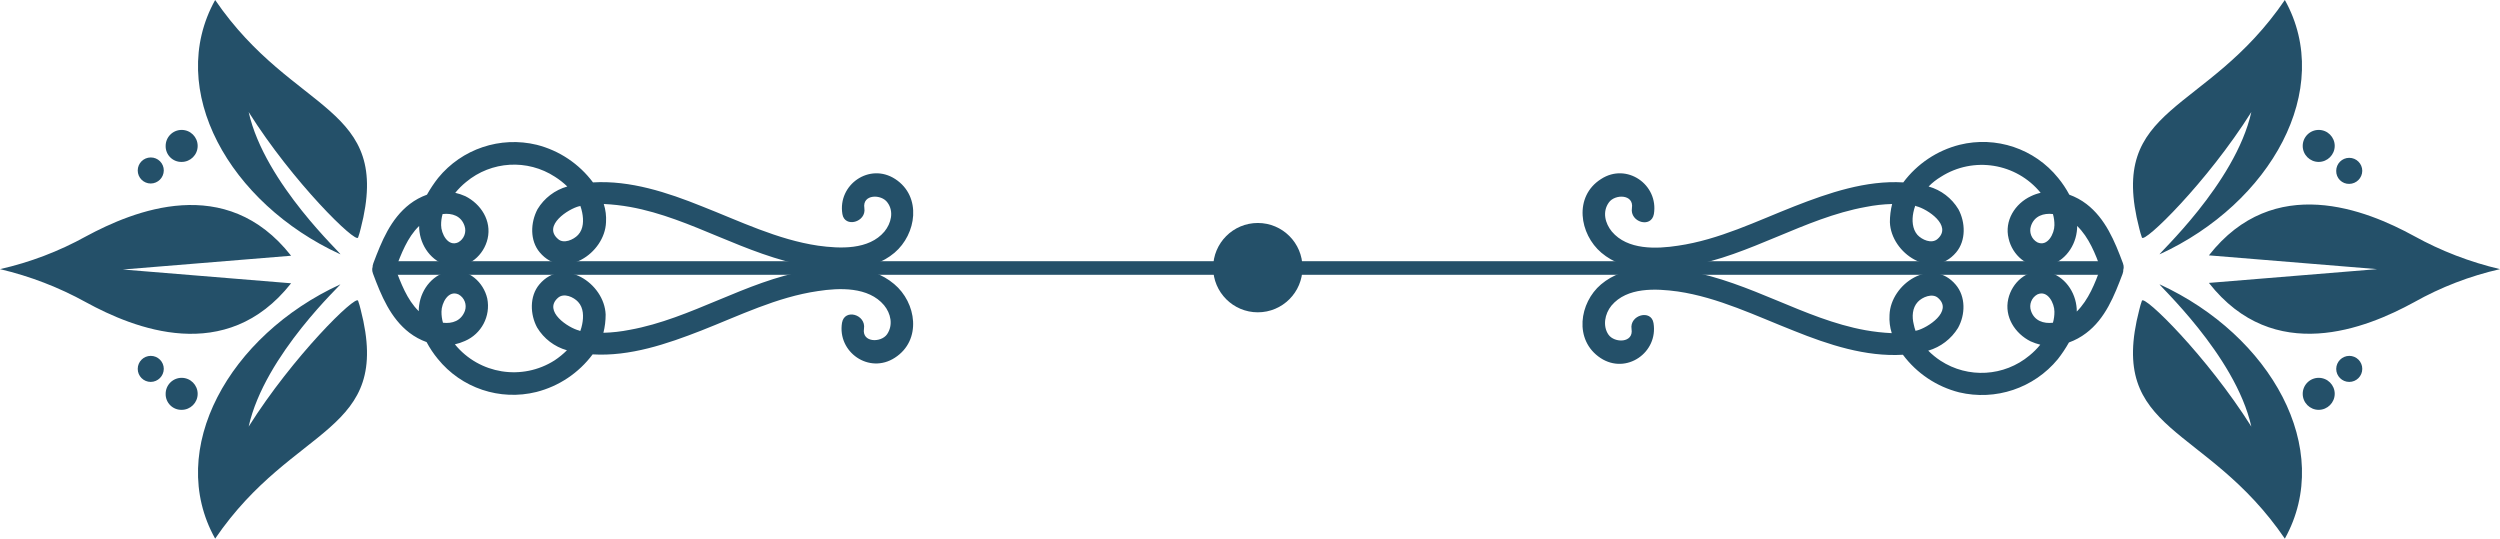
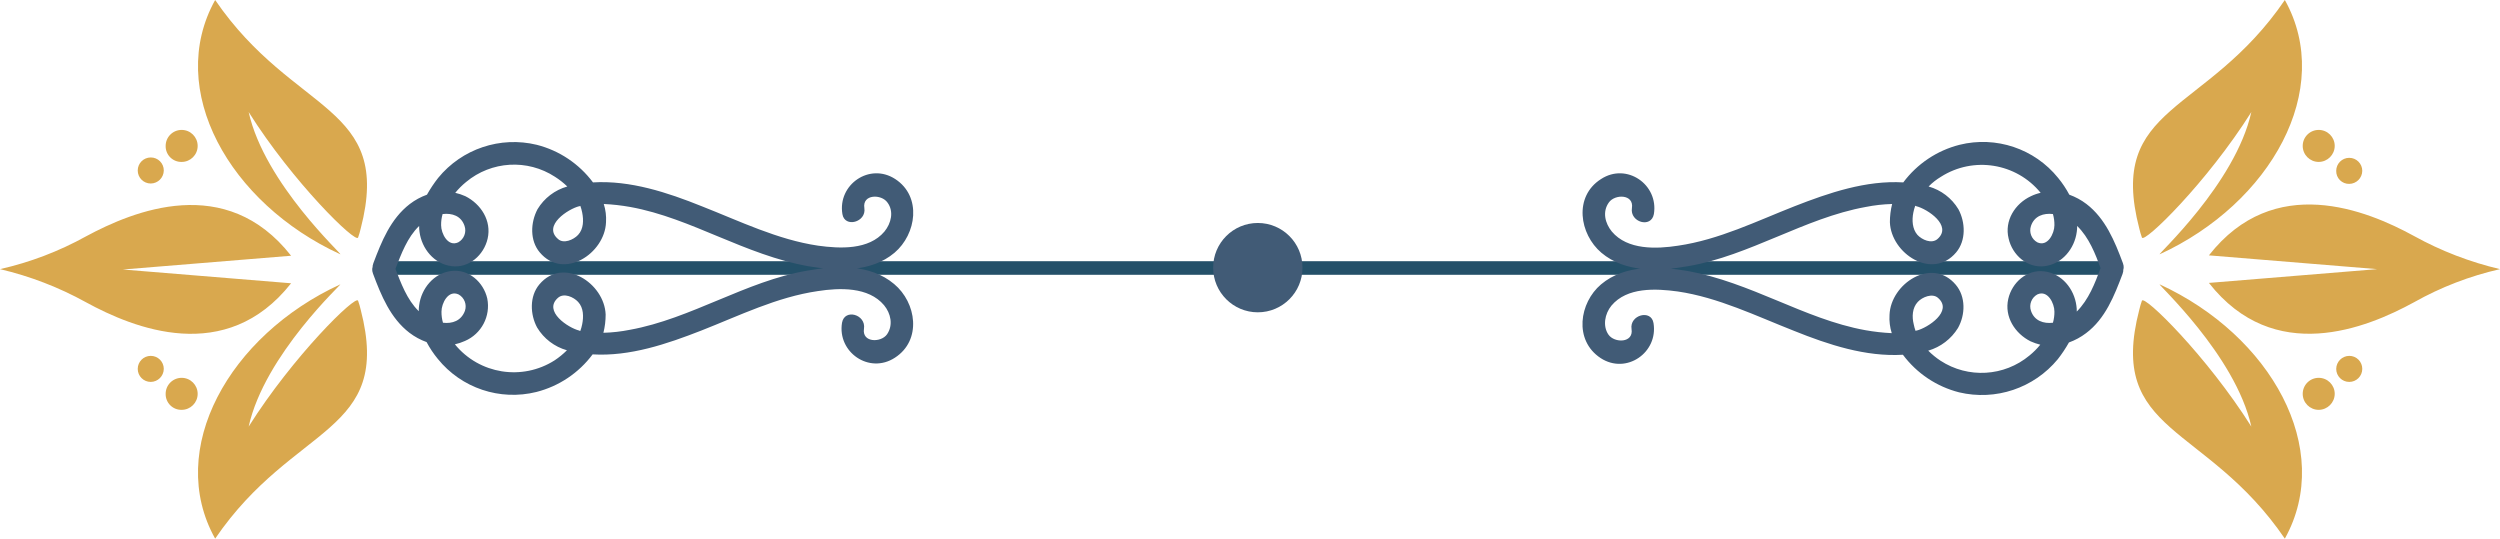
<svg xmlns="http://www.w3.org/2000/svg" viewBox="0 0 671.6 144.7">
  <defs>
-     <style>.cls-1,.cls-2{fill:#245069;}.cls-1{stroke:#245069;stroke-linecap:round;stroke-width:3.65px;}.cls-3{fill:none;}</style>
+     <style>.cls-1,.cls-3{fill:#415b76;}.cls-1{stroke:#245069;stroke-linecap:round;stroke-width:3.65px;}.cls-2{fill:#d9a84e;}.cls-4{fill:none;}</style>
  </defs>
  <g id="Layer_2" data-name="Layer 2">
    <g id="Layer_1-2" data-name="Layer 1">
      <g id="Page-1">
        <path id="Path-30" class="cls-1" d="M105,72H566" />
        <path id="Path-31" class="cls-2" d="M66.8,114.6c4.3-19.4,25.5-38.7,24.6-38.2-29.8,13.7-47,44.3-33.6,68.3,21.2-31.1,47.8-27.9,39.1-61.5a21.72,21.72,0,0,0-.7-2.4C95.7,79,78.7,95.7,66.8,114.6ZM96.2,63.8a21.72,21.72,0,0,0,.7-2.4C105.6,27.9,79,31,57.8,0,44.4,24.1,61.6,54.6,91.4,68.3c1,.4-20.3-18.9-24.6-38.2C78.7,49,95.7,65.6,96.2,63.8Zm-18,12.3L33,72.4l45.2-3.7C60.7,46.4,35.9,56.6,23.1,63.5A87.61,87.61,0,0,1,0,72.3a90.48,90.48,0,0,1,23.1,8.9c12.8,7,37.6,17.1,55.1-5.1ZM40.5,102.6A3.54,3.54,0,0,0,44,99.1a3.5,3.5,0,1,0-3.5,3.5Zm0-53.3A3.54,3.54,0,0,0,44,45.8a3.48,3.48,0,0,0-3.5-3.5,3.5,3.5,0,0,0,0,7Zm8.3,60.8a4.3,4.3,0,1,0-4.3-4.3A4.21,4.21,0,0,0,48.8,110.1Zm0-66.6a4.3,4.3,0,1,0-4.3-4.3A4.21,4.21,0,0,0,48.8,43.5Z" />
-         <path id="Path-32" class="cls-2" d="M349.9,71.9a12,12,0,1,0-12,12A12,12,0,0,0,349.9,71.9Z" />
-         <path id="Path-33" class="cls-3" d="M337.8,57a15.8,15.8,0,1,0,15.8,15.8A15.83,15.83,0,0,0,337.8,57Zm0,7.6a8.2,8.2,0,1,1-8.2,8.2A8.24,8.24,0,0,1,337.8,64.6Z" />
+         <path id="Path-32" class="cls-3" d="M349.9,71.9a12,12,0,1,0-12,12A12,12,0,0,0,349.9,71.9Z" />
+         <path id="Path-33" class="cls-4" d="M337.8,57a15.8,15.8,0,1,0,15.8,15.8A15.83,15.83,0,0,0,337.8,57Zm0,7.6a8.2,8.2,0,1,1-8.2,8.2A8.24,8.24,0,0,1,337.8,64.6Z" />
        <path id="Path-34" class="cls-2" d="M575.4,80.8a21.72,21.72,0,0,0-.7,2.4c-8.7,33.5,17.9,30.4,39.1,61.5,13.4-24.1-3.8-54.6-33.6-68.3-1-.4,20.3,18.9,24.6,38.2C592.9,95.7,575.9,79,575.4,80.8Zm29.4-50.7c-4.3,19.3-25.6,38.6-24.6,38.2C610,54.6,627.2,24,613.8,0,592.6,31.1,566,27.9,574.7,61.4a21.72,21.72,0,0,0,.7,2.4C575.9,65.6,592.9,49,604.8,30.1Zm43.7,51.1a86.05,86.05,0,0,1,23.1-8.9,90.48,90.48,0,0,1-23.1-8.9c-12.8-7-37.6-17.1-55.1,5.2l45.2,3.7L593.4,76c17.5,22.3,42.3,12.2,55.1,5.2ZM634.6,99.1a3.48,3.48,0,0,0-3.5-3.5,3.54,3.54,0,0,0-3.5,3.5,3.5,3.5,0,1,0,7,0Zm0-53.2a3.5,3.5,0,1,0-7,0,3.42,3.42,0,0,0,3.5,3.5A3.54,3.54,0,0,0,634.6,45.9Zm-7.4,59.9a4.3,4.3,0,1,0-4.3,4.3A4.33,4.33,0,0,0,627.2,105.8Zm0-66.6a4.3,4.3,0,1,0-4.3,4.3A4.33,4.33,0,0,0,627.2,39.2Z" />
-         <path id="Path-35" class="cls-2" d="M240.5,48.1c-6.9-4.5-15.5,1.5-14.2,9.4.6,3.8,6.5,2.2,5.9-1.6s4.6-3.8,6.2-1.5c1.8,2.4,1,5.6-.8,7.8-4.2,5-12,4.6-17.8,3.8-10.9-1.6-21.1-6.6-31.3-10.6-9.2-3.7-19.2-7-29.2-6.4a27.22,27.22,0,0,0-15.1-10.1,26.24,26.24,0,0,0-26.5,8.9,35.2,35.2,0,0,0-3,4.5,17.18,17.18,0,0,0-4.6,2.5c-5.2,4-7.6,10.1-9.8,15.9-1.4,3.7,4.5,5.2,5.9,1.6,1.6-4.1,3.2-8.5,6.4-11.6a9.15,9.15,0,0,0,.1,1.6c.6,4.5,3.9,8.6,8.6,9.2s8.7-3,9.7-7.4c1.1-4.8-1.8-9.3-6-11.4a14.26,14.26,0,0,0-2.7-.9,19.86,19.86,0,0,1,2.9-2.9,20.14,20.14,0,0,1,23.9-1.4,21,21,0,0,1,3.3,2.6,13.66,13.66,0,0,0-8,6.1c-1.9,3.6-2.1,8.4.6,11.6,6.4,7.6,17.5.3,17.8-8.1a13.48,13.48,0,0,0-.6-4.9,55.07,55.07,0,0,1,7.1.8c8.3,1.5,16.1,4.8,23.8,8S208.7,70,217,71.5c7.8,1.3,16.9,1.8,23.3-3.6C246.2,62.9,247.7,52.8,240.5,48.1ZM124.8,60.7a3.68,3.68,0,0,1-1.7,4.4c-2.8,1.3-4.6-2.4-4.6-4.6a10.32,10.32,0,0,1,.4-3C121.5,57.2,123.9,58,124.8,60.7Zm30.5,2.4c-1.2,1.3-3.9,2.5-5.4,1.1-4.2-3.6,2.8-8.1,5.7-8.8a.37.37,0,0,0,.3-.1,12.09,12.09,0,0,1,.5,1.8C156.8,59.1,156.8,61.5,155.3,63.1Zm84.9,13.2c-6.4-5.4-15.5-5-23.3-3.6-8.3,1.4-16.2,4.7-23.9,7.9s-15.5,6.5-23.8,8a41.71,41.71,0,0,1-7.1.8,19.93,19.93,0,0,0,.6-4.9c-.3-8.4-11.4-15.7-17.8-8.1-2.7,3.2-2.5,8.1-.6,11.6a13.66,13.66,0,0,0,8,6.1,21.58,21.58,0,0,1-3.3,2.7,20.42,20.42,0,0,1-26.8-4.3,14.26,14.26,0,0,0,2.7-.9,10.24,10.24,0,0,0,6-11.4c-1-4.4-5-8-9.7-7.4s-8,4.7-8.6,9.2a8.6,8.6,0,0,0-.1,1.6c-3.2-3.1-4.8-7.6-6.4-11.7-1.4-3.6-7.3-2.1-5.9,1.6,2.2,5.9,4.7,12,9.8,15.9a17.18,17.18,0,0,0,4.6,2.5,27.11,27.11,0,0,0,3,4.5,26,26,0,0,0,26.5,8.9,27.22,27.22,0,0,0,15.1-10.1c10,.6,20-2.8,29.2-6.4,10.2-4,20.3-9,31.3-10.6,5.8-.9,13.6-1.2,17.8,3.8,1.8,2.2,2.5,5.3.8,7.8-1.6,2.3-6.8,2.3-6.2-1.5s-5.2-5.5-5.9-1.6c-1.3,7.9,7.3,13.9,14.2,9.4C247.7,91.4,246.2,81.3,240.2,76.3ZM119,86.7a10.32,10.32,0,0,1-.4-3c0-2.2,1.8-5.9,4.6-4.6a3.68,3.68,0,0,1,1.7,4.4C123.9,86.2,121.5,87,119,86.7Zm37.4.4a12.09,12.09,0,0,1-.5,1.8.37.37,0,0,1-.3-.1c-2.9-.7-9.8-5.2-5.7-8.8,1.6-1.4,4.2-.2,5.4,1.1C156.8,82.7,156.8,85.1,156.4,87.1ZM430.2,67.9c6.4,5.4,15.5,5,23.3,3.6,8.3-1.4,16.2-4.7,23.9-7.9s15.5-6.5,23.8-8a41.71,41.71,0,0,1,7.1-.8,19.93,19.93,0,0,0-.6,4.9c.3,8.4,11.4,15.7,17.8,8.1,2.7-3.2,2.5-8.1.6-11.6a13.66,13.66,0,0,0-8-6.1,16.44,16.44,0,0,1,3.3-2.6,20.42,20.42,0,0,1,26.8,4.3,11.42,11.42,0,0,0-2.6.9c-4.3,2-7.2,6.6-6,11.4,1,4.4,5,8,9.7,7.4s8-4.7,8.6-9.2a8.6,8.6,0,0,0,.1-1.6c3.2,3.1,4.9,7.5,6.4,11.6,1.4,3.6,7.3,2.1,5.9-1.6-2.2-5.9-4.7-12-9.8-15.9a17.18,17.18,0,0,0-4.6-2.5,27.11,27.11,0,0,0-3-4.5,26,26,0,0,0-26.5-8.9A27.22,27.22,0,0,0,511.3,49c-10-.6-20,2.8-29.2,6.4-10.2,4-20.3,9-31.3,10.6-5.8.9-13.6,1.2-17.8-3.8-1.8-2.2-2.6-5.3-.8-7.8,1.6-2.3,6.8-2.3,6.2,1.5s5.2,5.5,5.9,1.6c1.3-7.9-7.3-13.9-14.2-9.4C422.7,52.8,424.3,62.9,430.2,67.9ZM551.5,57.5a10.32,10.32,0,0,1,.4,3c0,2.2-1.8,5.9-4.6,4.6a3.68,3.68,0,0,1-1.7-4.4C546.5,58,549,57.2,551.5,57.5ZM514,57.1a12.09,12.09,0,0,1,.5-1.8.37.37,0,0,1,.3.1c2.9.7,9.8,5.2,5.7,8.8-1.6,1.4-4.2.2-5.4-1.1C513.7,61.5,513.6,59.1,514,57.1ZM430,96.2c6.9,4.5,15.5-1.5,14.2-9.4-.6-3.8-6.5-2.2-5.9,1.6s-4.6,3.8-6.2,1.5-1-5.6.8-7.8c4.2-5,11.9-4.6,17.8-3.8,10.9,1.6,21.1,6.6,31.3,10.6,9.2,3.7,19.2,7,29.2,6.4a27.22,27.22,0,0,0,15.1,10.1,26.44,26.44,0,0,0,26.5-8.9,35.2,35.2,0,0,0,3-4.5,17.18,17.18,0,0,0,4.6-2.5c5.2-3.9,7.6-10.1,9.8-15.9,1.4-3.7-4.5-5.2-5.9-1.6-1.5,4.1-3.2,8.5-6.4,11.7a8.6,8.6,0,0,0-.1-1.6c-.6-4.5-3.9-8.6-8.6-9.2s-8.7,3-9.7,7.4c-1.1,4.8,1.8,9.3,6,11.4a16.14,16.14,0,0,0,2.6.9,19.86,19.86,0,0,1-2.9,2.9,20.14,20.14,0,0,1-23.9,1.4,20.55,20.55,0,0,1-3.3-2.7,14,14,0,0,0,8-6.1c2-3.6,2.1-8.4-.6-11.6-6.4-7.6-17.5-.3-17.8,8.1a13.48,13.48,0,0,0,.6,4.9,55.07,55.07,0,0,1-7.1-.8c-8.3-1.5-16.1-4.8-23.8-8s-15.6-6.4-23.9-7.9c-7.7-1.3-16.9-1.8-23.3,3.6C424.3,81.3,422.7,91.4,430,96.2ZM545.6,83.5a3.68,3.68,0,0,1,1.7-4.4c2.8-1.3,4.6,2.4,4.6,4.6a10.32,10.32,0,0,1-.4,3C549,87,546.5,86.2,545.6,83.5Zm-30.4-2.4c1.2-1.3,3.9-2.4,5.4-1.1,4.2,3.6-2.8,8.1-5.7,8.8a.37.37,0,0,0-.3.1,12.09,12.09,0,0,1-.5-1.8C513.6,85.1,513.7,82.7,515.2,81.1Z" />
+         <path id="Path-35" class="cls-3" d="M240.5,48.1c-6.9-4.5-15.5,1.5-14.2,9.4.6,3.8,6.5,2.2,5.9-1.6s4.6-3.8,6.2-1.5c1.8,2.4,1,5.6-.8,7.8-4.2,5-12,4.6-17.8,3.8-10.9-1.6-21.1-6.6-31.3-10.6-9.2-3.7-19.2-7-29.2-6.4a27.22,27.22,0,0,0-15.1-10.1,26.24,26.24,0,0,0-26.5,8.9,35.2,35.2,0,0,0-3,4.5,17.18,17.18,0,0,0-4.6,2.5c-5.2,4-7.6,10.1-9.8,15.9-1.4,3.7,4.5,5.2,5.9,1.6,1.6-4.1,3.2-8.5,6.4-11.6a9.15,9.15,0,0,0,.1,1.6c.6,4.5,3.9,8.6,8.6,9.2s8.7-3,9.7-7.4c1.1-4.8-1.8-9.3-6-11.4a14.26,14.26,0,0,0-2.7-.9,19.86,19.86,0,0,1,2.9-2.9,20.14,20.14,0,0,1,23.9-1.4,21,21,0,0,1,3.3,2.6,13.66,13.66,0,0,0-8,6.1c-1.9,3.6-2.1,8.4.6,11.6,6.4,7.6,17.5.3,17.8-8.1a13.48,13.48,0,0,0-.6-4.9,55.07,55.07,0,0,1,7.1.8c8.3,1.5,16.1,4.8,23.8,8S208.7,70,217,71.5c7.8,1.3,16.9,1.8,23.3-3.6C246.2,62.9,247.7,52.8,240.5,48.1ZM124.8,60.7a3.68,3.68,0,0,1-1.7,4.4c-2.8,1.3-4.6-2.4-4.6-4.6a10.32,10.32,0,0,1,.4-3C121.5,57.2,123.9,58,124.8,60.7Zm30.5,2.4c-1.2,1.3-3.9,2.5-5.4,1.1-4.2-3.6,2.8-8.1,5.7-8.8a.37.37,0,0,0,.3-.1,12.09,12.09,0,0,1,.5,1.8C156.8,59.1,156.8,61.5,155.3,63.1Zm84.9,13.2c-6.4-5.4-15.5-5-23.3-3.6-8.3,1.4-16.2,4.7-23.9,7.9s-15.5,6.5-23.8,8a41.71,41.71,0,0,1-7.1.8,19.93,19.93,0,0,0,.6-4.9c-.3-8.4-11.4-15.7-17.8-8.1-2.7,3.2-2.5,8.1-.6,11.6a13.66,13.66,0,0,0,8,6.1,21.58,21.58,0,0,1-3.3,2.7,20.42,20.42,0,0,1-26.8-4.3,14.26,14.26,0,0,0,2.7-.9,10.24,10.24,0,0,0,6-11.4c-1-4.4-5-8-9.7-7.4s-8,4.7-8.6,9.2a8.6,8.6,0,0,0-.1,1.6c-3.2-3.1-4.8-7.6-6.4-11.7-1.4-3.6-7.3-2.1-5.9,1.6,2.2,5.9,4.7,12,9.8,15.9a17.18,17.18,0,0,0,4.6,2.5,27.11,27.11,0,0,0,3,4.5,26,26,0,0,0,26.5,8.9,27.22,27.22,0,0,0,15.1-10.1c10,.6,20-2.8,29.2-6.4,10.2-4,20.3-9,31.3-10.6,5.8-.9,13.6-1.2,17.8,3.8,1.8,2.2,2.5,5.3.8,7.8-1.6,2.3-6.8,2.3-6.2-1.5s-5.2-5.5-5.9-1.6c-1.3,7.9,7.3,13.9,14.2,9.4C247.7,91.4,246.2,81.3,240.2,76.3ZM119,86.7a10.32,10.32,0,0,1-.4-3c0-2.2,1.8-5.9,4.6-4.6a3.68,3.68,0,0,1,1.7,4.4C123.9,86.2,121.5,87,119,86.7Zm37.4.4a12.09,12.09,0,0,1-.5,1.8.37.37,0,0,1-.3-.1c-2.9-.7-9.8-5.2-5.7-8.8,1.6-1.4,4.2-.2,5.4,1.1C156.8,82.7,156.8,85.1,156.4,87.1ZM430.2,67.9c6.4,5.4,15.5,5,23.3,3.6,8.3-1.4,16.2-4.7,23.9-7.9s15.5-6.5,23.8-8a41.71,41.71,0,0,1,7.1-.8,19.93,19.93,0,0,0-.6,4.9c.3,8.4,11.4,15.7,17.8,8.1,2.7-3.2,2.5-8.1.6-11.6a13.66,13.66,0,0,0-8-6.1,16.44,16.44,0,0,1,3.3-2.6,20.42,20.42,0,0,1,26.8,4.3,11.42,11.42,0,0,0-2.6.9c-4.3,2-7.2,6.6-6,11.4,1,4.4,5,8,9.7,7.4s8-4.7,8.6-9.2a8.6,8.6,0,0,0,.1-1.6c3.2,3.1,4.9,7.5,6.4,11.6,1.4,3.6,7.3,2.1,5.9-1.6-2.2-5.9-4.7-12-9.8-15.9a17.18,17.18,0,0,0-4.6-2.5,27.11,27.11,0,0,0-3-4.5,26,26,0,0,0-26.5-8.9A27.22,27.22,0,0,0,511.3,49c-10-.6-20,2.8-29.2,6.4-10.2,4-20.3,9-31.3,10.6-5.8.9-13.6,1.2-17.8-3.8-1.8-2.2-2.6-5.3-.8-7.8,1.6-2.3,6.8-2.3,6.2,1.5s5.2,5.5,5.9,1.6c1.3-7.9-7.3-13.9-14.2-9.4C422.7,52.8,424.3,62.9,430.2,67.9ZM551.5,57.5a10.32,10.32,0,0,1,.4,3c0,2.2-1.8,5.9-4.6,4.6a3.68,3.68,0,0,1-1.7-4.4C546.5,58,549,57.2,551.5,57.5ZM514,57.1a12.09,12.09,0,0,1,.5-1.8.37.37,0,0,1,.3.1c2.9.7,9.8,5.2,5.7,8.8-1.6,1.4-4.2.2-5.4-1.1C513.7,61.5,513.6,59.1,514,57.1ZM430,96.2c6.9,4.5,15.5-1.5,14.2-9.4-.6-3.8-6.5-2.2-5.9,1.6s-4.6,3.8-6.2,1.5-1-5.6.8-7.8c4.2-5,11.9-4.6,17.8-3.8,10.9,1.6,21.1,6.6,31.3,10.6,9.2,3.7,19.2,7,29.2,6.4a27.22,27.22,0,0,0,15.1,10.1,26.44,26.44,0,0,0,26.5-8.9,35.2,35.2,0,0,0,3-4.5,17.18,17.18,0,0,0,4.6-2.5c5.2-3.9,7.6-10.1,9.8-15.9,1.4-3.7-4.5-5.2-5.9-1.6-1.5,4.1-3.2,8.5-6.4,11.7a8.6,8.6,0,0,0-.1-1.6c-.6-4.5-3.9-8.6-8.6-9.2s-8.7,3-9.7,7.4c-1.1,4.8,1.8,9.3,6,11.4a16.14,16.14,0,0,0,2.6.9,19.86,19.86,0,0,1-2.9,2.9,20.14,20.14,0,0,1-23.9,1.4,20.55,20.55,0,0,1-3.3-2.7,14,14,0,0,0,8-6.1c2-3.6,2.1-8.4-.6-11.6-6.4-7.6-17.5-.3-17.8,8.1a13.48,13.48,0,0,0,.6,4.9,55.07,55.07,0,0,1-7.1-.8c-8.3-1.5-16.1-4.8-23.8-8s-15.6-6.4-23.9-7.9c-7.7-1.3-16.9-1.8-23.3,3.6C424.3,81.3,422.7,91.4,430,96.2ZM545.6,83.5a3.68,3.68,0,0,1,1.7-4.4c2.8-1.3,4.6,2.4,4.6,4.6a10.32,10.32,0,0,1-.4,3C549,87,546.5,86.2,545.6,83.5Zm-30.4-2.4c1.2-1.3,3.9-2.4,5.4-1.1,4.2,3.6-2.8,8.1-5.7,8.8a.37.37,0,0,0-.3.1,12.09,12.09,0,0,1-.5-1.8C513.6,85.1,513.7,82.7,515.2,81.1Z" />
      </g>
    </g>
  </g>
</svg>
